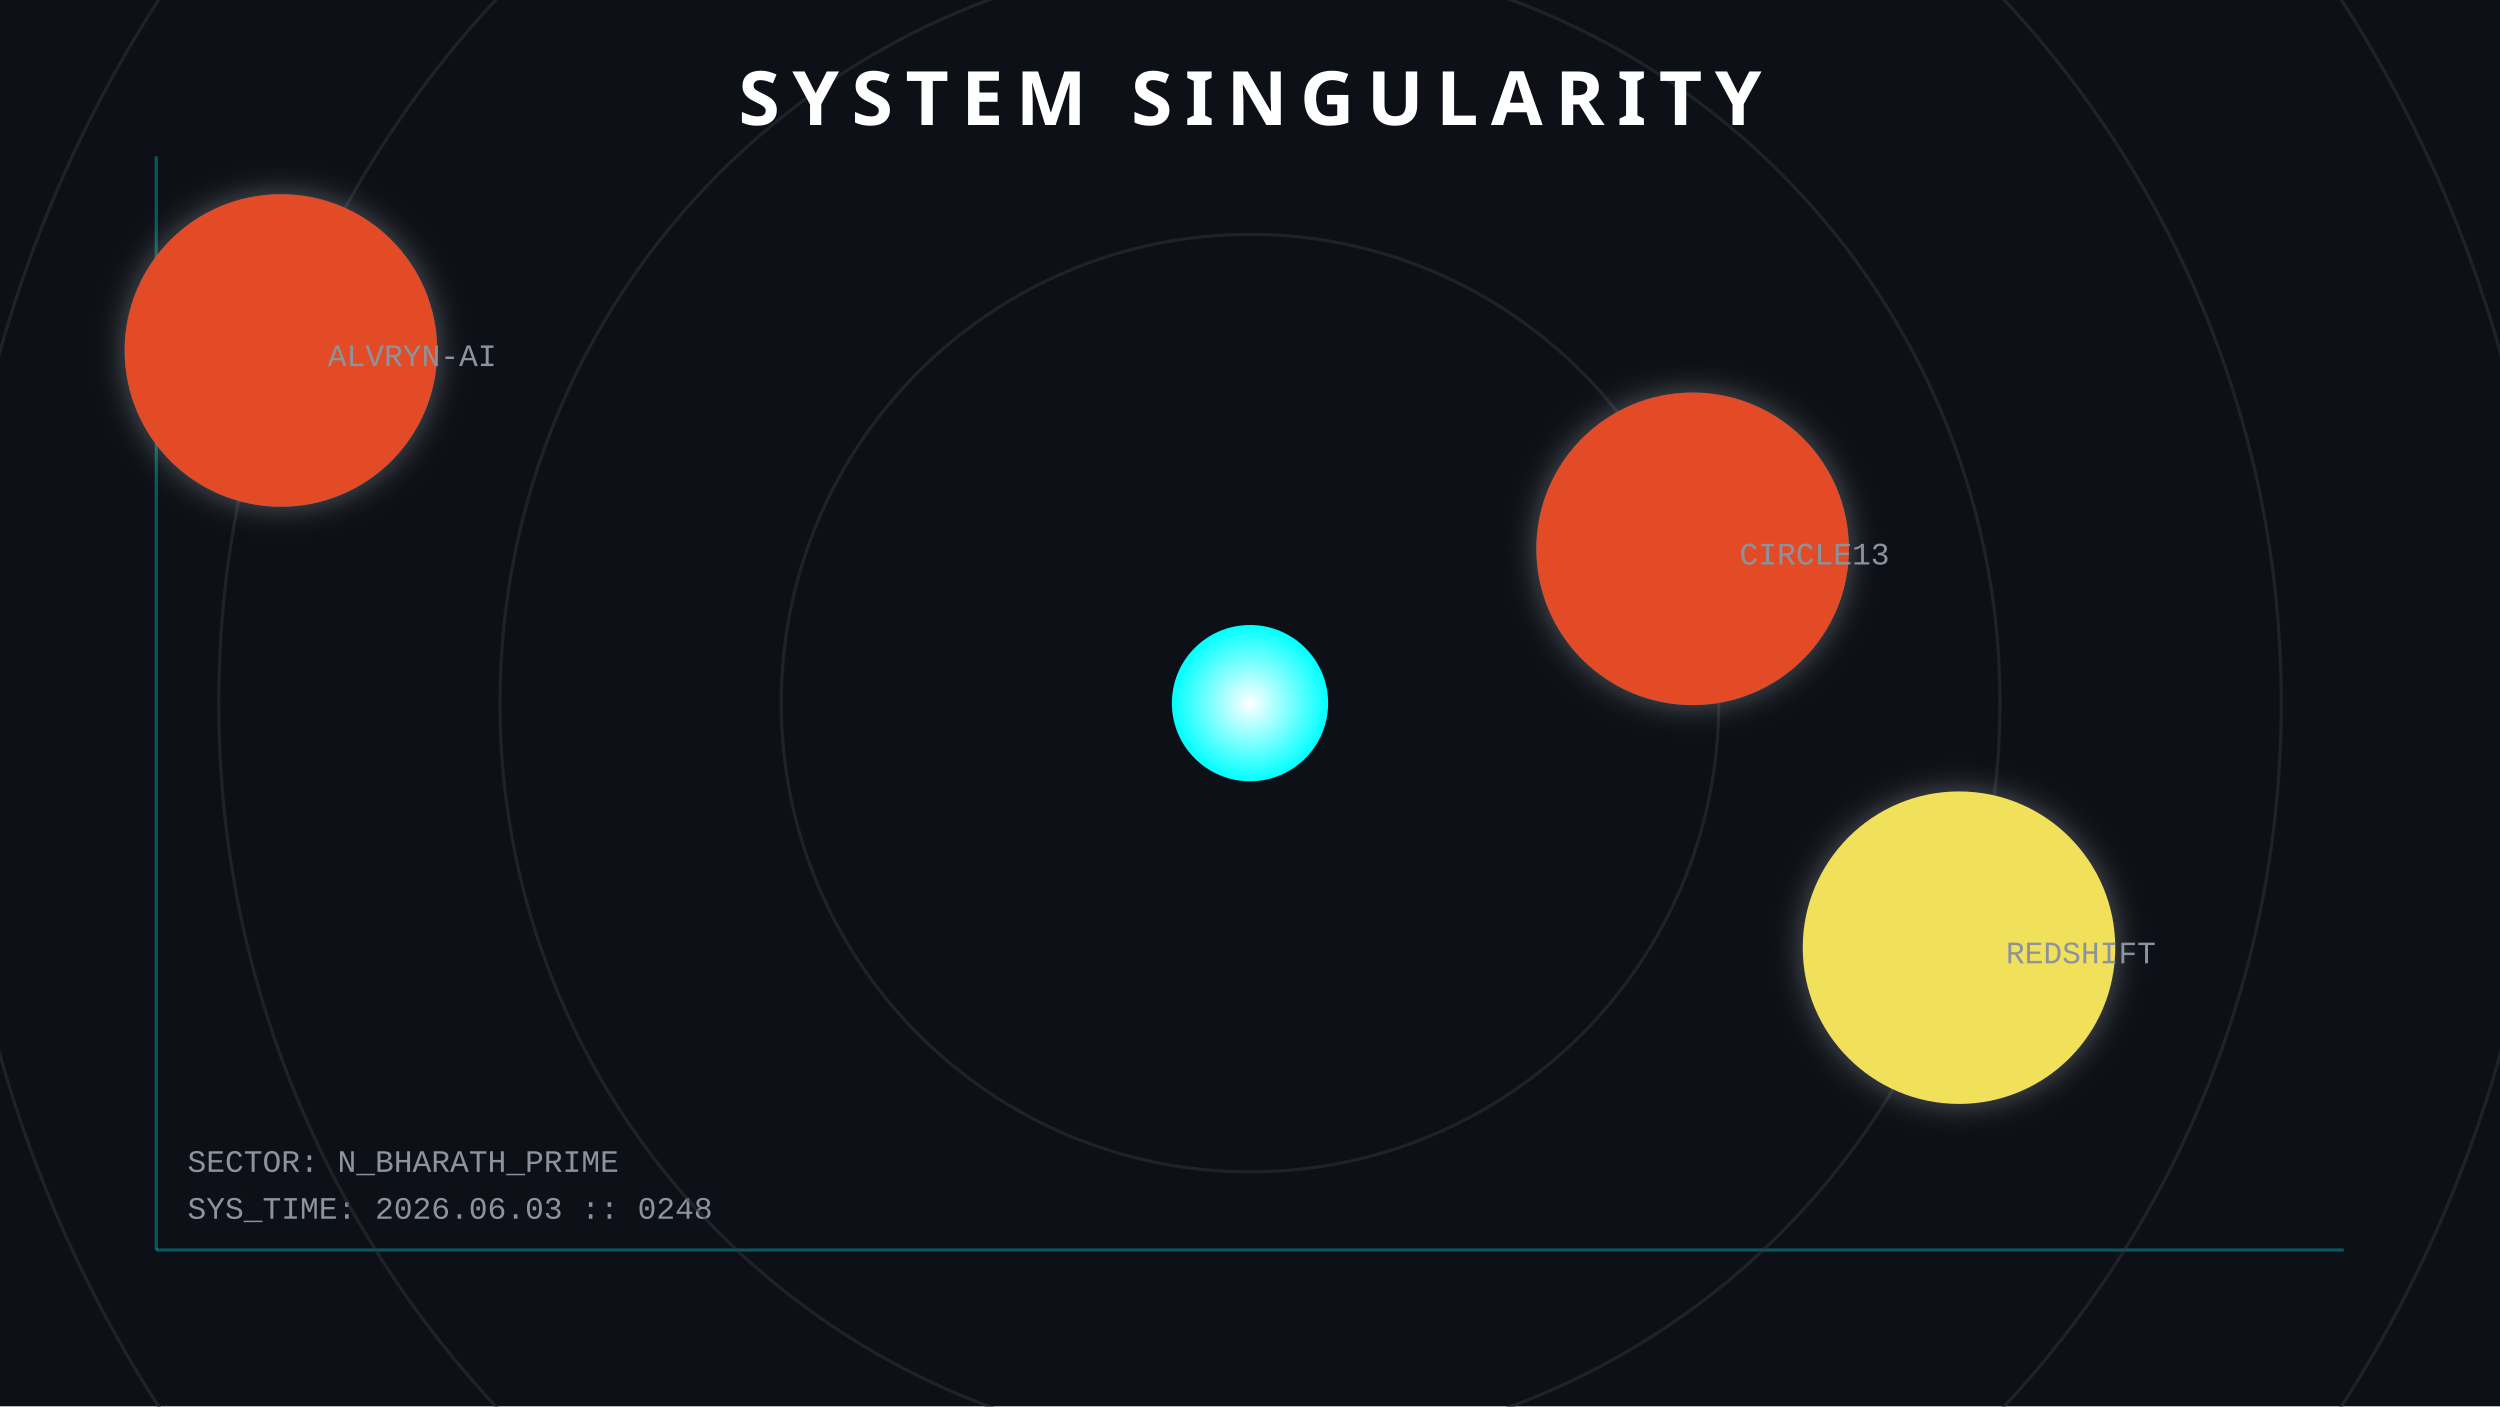
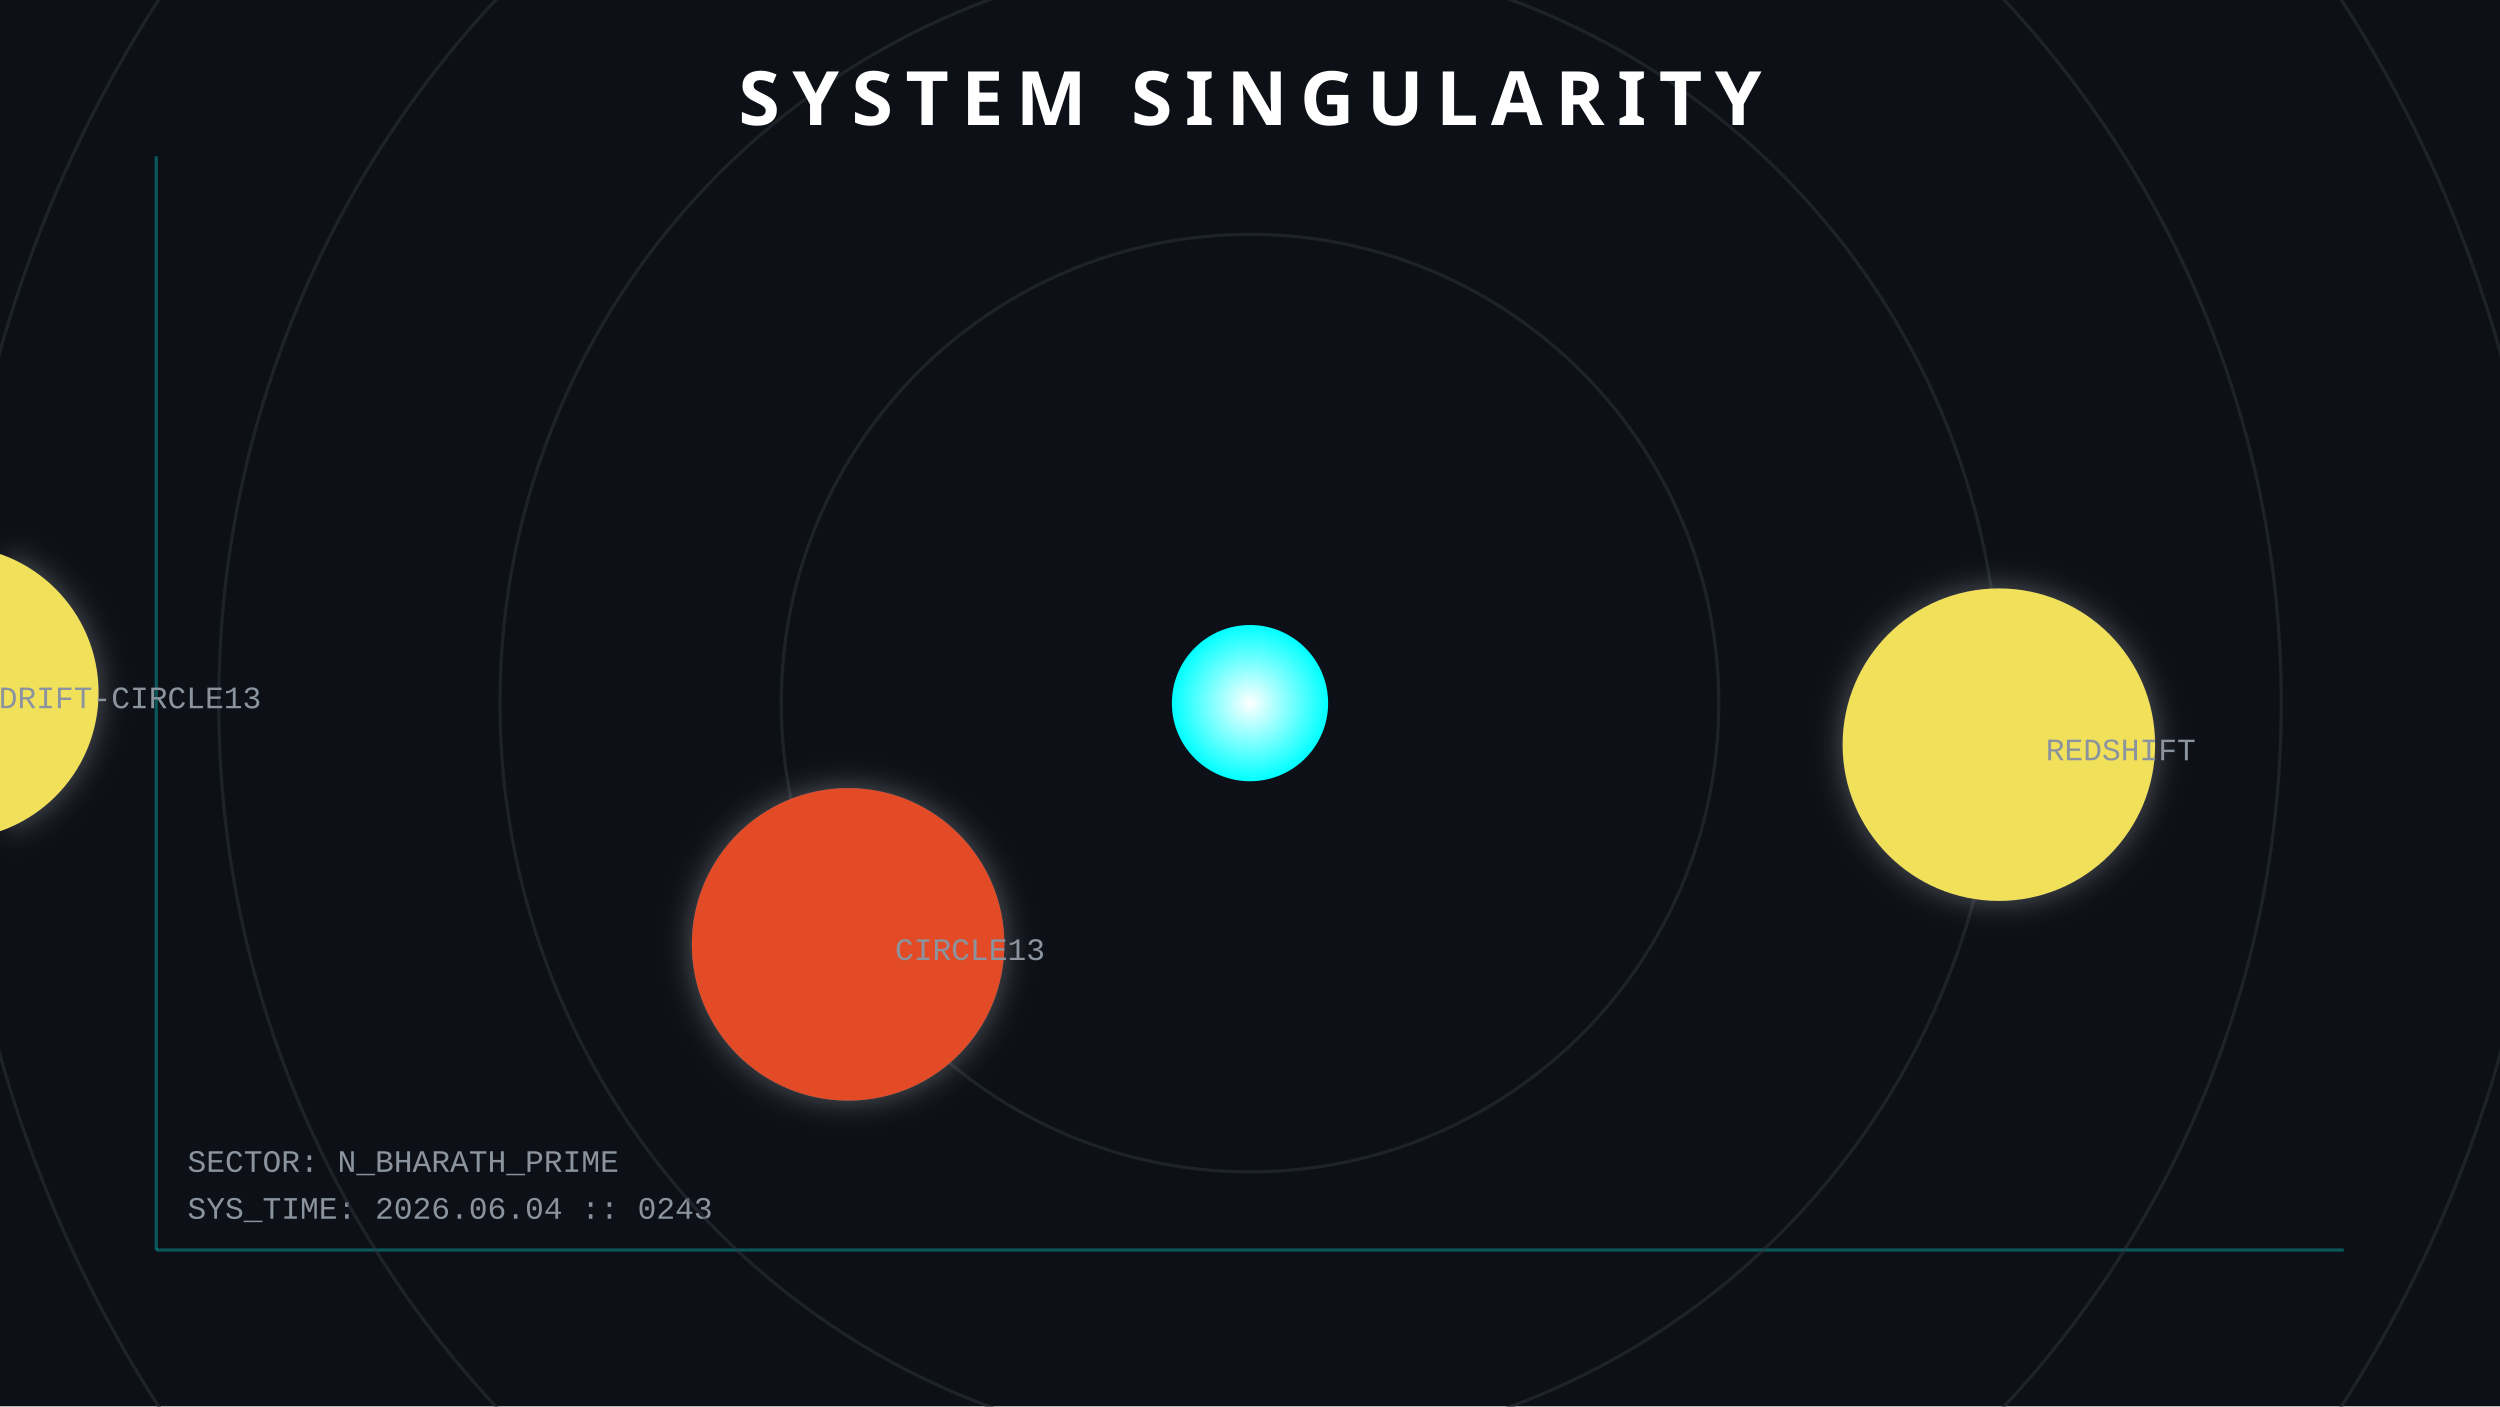
<svg xmlns="http://www.w3.org/2000/svg" width="800" height="450">
  <style>
        .orbit { fill: none; stroke: #30363d; stroke-width: 1; opacity: 0.5; }
        .planet { filter: drop-shadow(0 0 5px rgba(255,255,255,0.3)); }
        .text { font-family: 'Courier New', monospace; fill: #8b949e; font-size: 10px; }
        .title { font-family: sans-serif; fill: white; font-weight: bold; font-size: 24px; letter-spacing: 4px; }
        .hud-line { stroke: #00ffff; stroke-width: 1; opacity: 0.3; }
        
        /* ANIMATIONS */
        @keyframes pulse { 0% { r: 25; opacity: 0.8; } 50% { r: 30; opacity: 0.4; } 100% { r: 25; opacity: 0.8; } }
        .sun { animation: pulse 4s infinite; }
    </style>
  <rect width="100%" height="100%" fill="#0d1117" />
  <line x1="50" y1="50" x2="50" y2="400" class="hud-line" />
  <line x1="50" y1="400" x2="750" y2="400" class="hud-line" />
-   <text x="60" y="390" class="text">SYS_TIME: 2026.06.03 :: 0248</text>
+   <text x="60" y="390" class="text">SYS_TIME: 2026.06.04 :: 0243</text>
  <text x="60" y="375" class="text">SECTOR: N_BHARATH_PRIME</text>
  <circle cx="400" cy="225" r="25" fill="url(#grad1)" class="sun" />
  <defs>
    <radialGradient id="grad1" cx="50%" cy="50%" r="50%" fx="50%" fy="50%">
      <stop offset="0%" style="stop-color:white;stop-opacity:1" />
      <stop offset="100%" style="stop-color:#00ffff;stop-opacity:1" />
    </radialGradient>
  </defs>
  <circle cx="400" cy="225" r="150.0" class="orbit" />
-   <circle cx="541.642" cy="175.627" r="50" fill="#e34c26" class="planet" />
-   <text x="556.642" y="180.627" class="text" fill="white">CIRCLE13</text>
+   <circle cx="271.39" cy="302.198" r="50" fill="#e34c26" class="planet" />
+   <text x="286.39" y="307.198" class="text" fill="white">CIRCLE13</text>
  <circle cx="400" cy="225" r="240.0" class="orbit" />
-   <circle cx="626.883" cy="303.257" r="50" fill="#f1e05a" class="planet" />
-   <text x="641.883" y="308.257" class="text" fill="white">REDSHIFT</text>
+   <circle cx="639.632" cy="238.294" r="50" fill="#f1e05a" class="planet" />
+   <text x="654.632" y="243.294" class="text" fill="white">REDSHIFT</text>
  <circle cx="400" cy="225" r="330.0" class="orbit" />
-   <circle cx="89.895" cy="112.151" r="50" fill="#e34c26" class="planet" />
-   <text x="104.895" y="117.151" class="text" fill="white">ALVRYN-AI</text>
+   <circle cx="463.06" cy="-98.919" r="50" fill="#e34c26" class="planet" />
+   <text x="478.06" y="-93.919" class="text" fill="white">ALVRYN-AI</text>
  <circle cx="400" cy="225" r="415.422" class="orbit" />
-   <circle cx="280.479" cy="-172.857" r="46.948" fill="#f1e05a" class="planet" />
-   <text x="295.479" y="-167.857" class="text" fill="white">DRIFT-CIRCLE13</text>
+   <circle cx="-15.408" cy="221.632" r="46.948" fill="#f1e05a" class="planet" />
+   <text x="-0.408" y="226.632" class="text" fill="white">DRIFT-CIRCLE13</text>
  <circle cx="400" cy="225" r="461.81" class="orbit" />
-   <circle cx="85.932" cy="-113.57" r="20.925" fill="#2b7489" class="planet" />
-   <text x="100.932" y="-108.57" class="text" fill="white">DSATM-EXAM-SYSTEM-</text>
-   <circle cx="400" cy="225" r="504.93" class="orbit" />
-   <circle cx="904.631" cy="242.372" r="18.747" fill="#8b949e" class="planet" />
-   <text x="919.631" y="247.372" class="text" fill="white">NBHARATH1306</text>
-   <circle cx="400" cy="225" r="547.163" class="orbit" />
-   <circle cx="723.32" cy="666.419" r="18.155" fill="#e34c26" class="planet" />
-   <text x="738.32" y="671.419" class="text" fill="white">WEBSITE-EQUDATOR-TRADING-PLATFORM</text>
-   <circle cx="400" cy="225" r="577.995" class="orbit" />
-   <circle cx="687.643" cy="-276.338" r="10.555" fill="#8b949e" class="planet" />
-   <text x="702.643" y="-271.338" class="text" fill="white">FLASK</text>
-   <circle cx="400" cy="225" r="608.268" class="orbit" />
-   <circle cx="-127.875" cy="-77.221" r="10.182" fill="#8b949e" class="planet" />
-   <text x="-112.875" y="-72.221" class="text" fill="white">HCF-INTERNSHIP</text>
-   <circle cx="400" cy="225" r="637.137" class="orbit" />
-   <circle cx="963.021" cy="-73.246" r="9.246" fill="#8b949e" class="planet" />
+   <circle cx="688.823" cy="585.346" r="20.925" fill="#2b7489" class="planet" />
+   <text x="703.823" y="590.346" class="text" fill="white">DSATM-EXAM-SYSTEM-</text>
+   <circle cx="400" cy="225" r="504.932" class="orbit" />
+   <circle cx="830.169" cy="489.405" r="18.748" fill="#8b949e" class="planet" />
+   <text x="845.169" y="494.405" class="text" fill="white">NBHARATH1306</text>
+   <circle cx="400" cy="225" r="547.164" class="orbit" />
+   <circle cx="318.979" cy="-316.132" r="18.155" fill="#e34c26" class="planet" />
+   <text x="333.979" y="-311.132" class="text" fill="white">WEBSITE-EQUDATOR-TRADING-PLATFORM</text>
+   <circle cx="400" cy="225" r="577.996" class="orbit" />
+   <circle cx="364.323" cy="801.894" r="10.555" fill="#8b949e" class="planet" />
+   <text x="379.323" y="806.894" class="text" fill="white">FLASK</text>
+   <circle cx="400" cy="225" r="608.269" class="orbit" />
+   <circle cx="259.279" cy="816.768" r="10.182" fill="#8b949e" class="planet" />
+   <text x="274.279" y="821.768" class="text" fill="white">HCF-INTERNSHIP</text>
+   <circle cx="400" cy="225" r="637.139" class="orbit" />
+   <circle cx="162.476" cy="816.209" r="9.246" fill="#8b949e" class="planet" />
  <text x="400" y="40" text-anchor="middle" class="title">SYSTEM SINGULARITY</text>
</svg>
